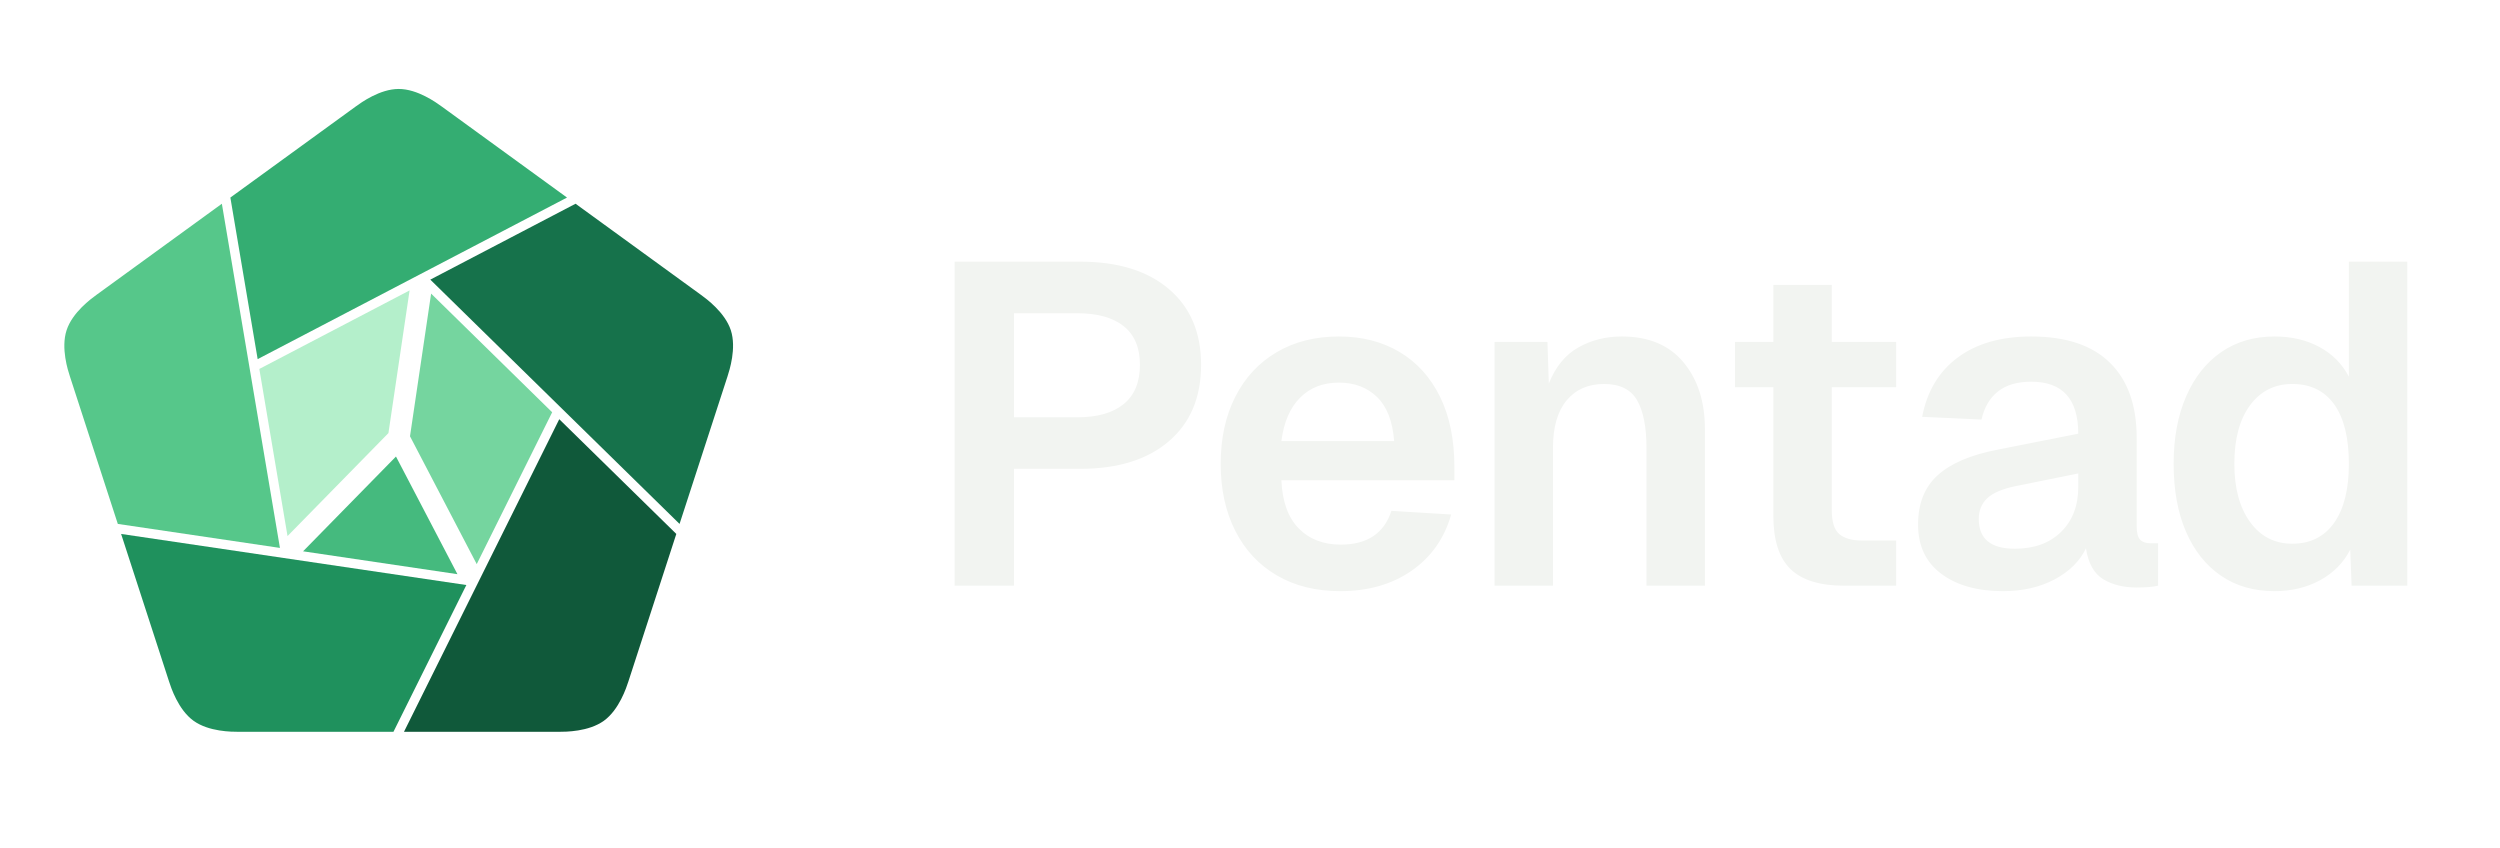
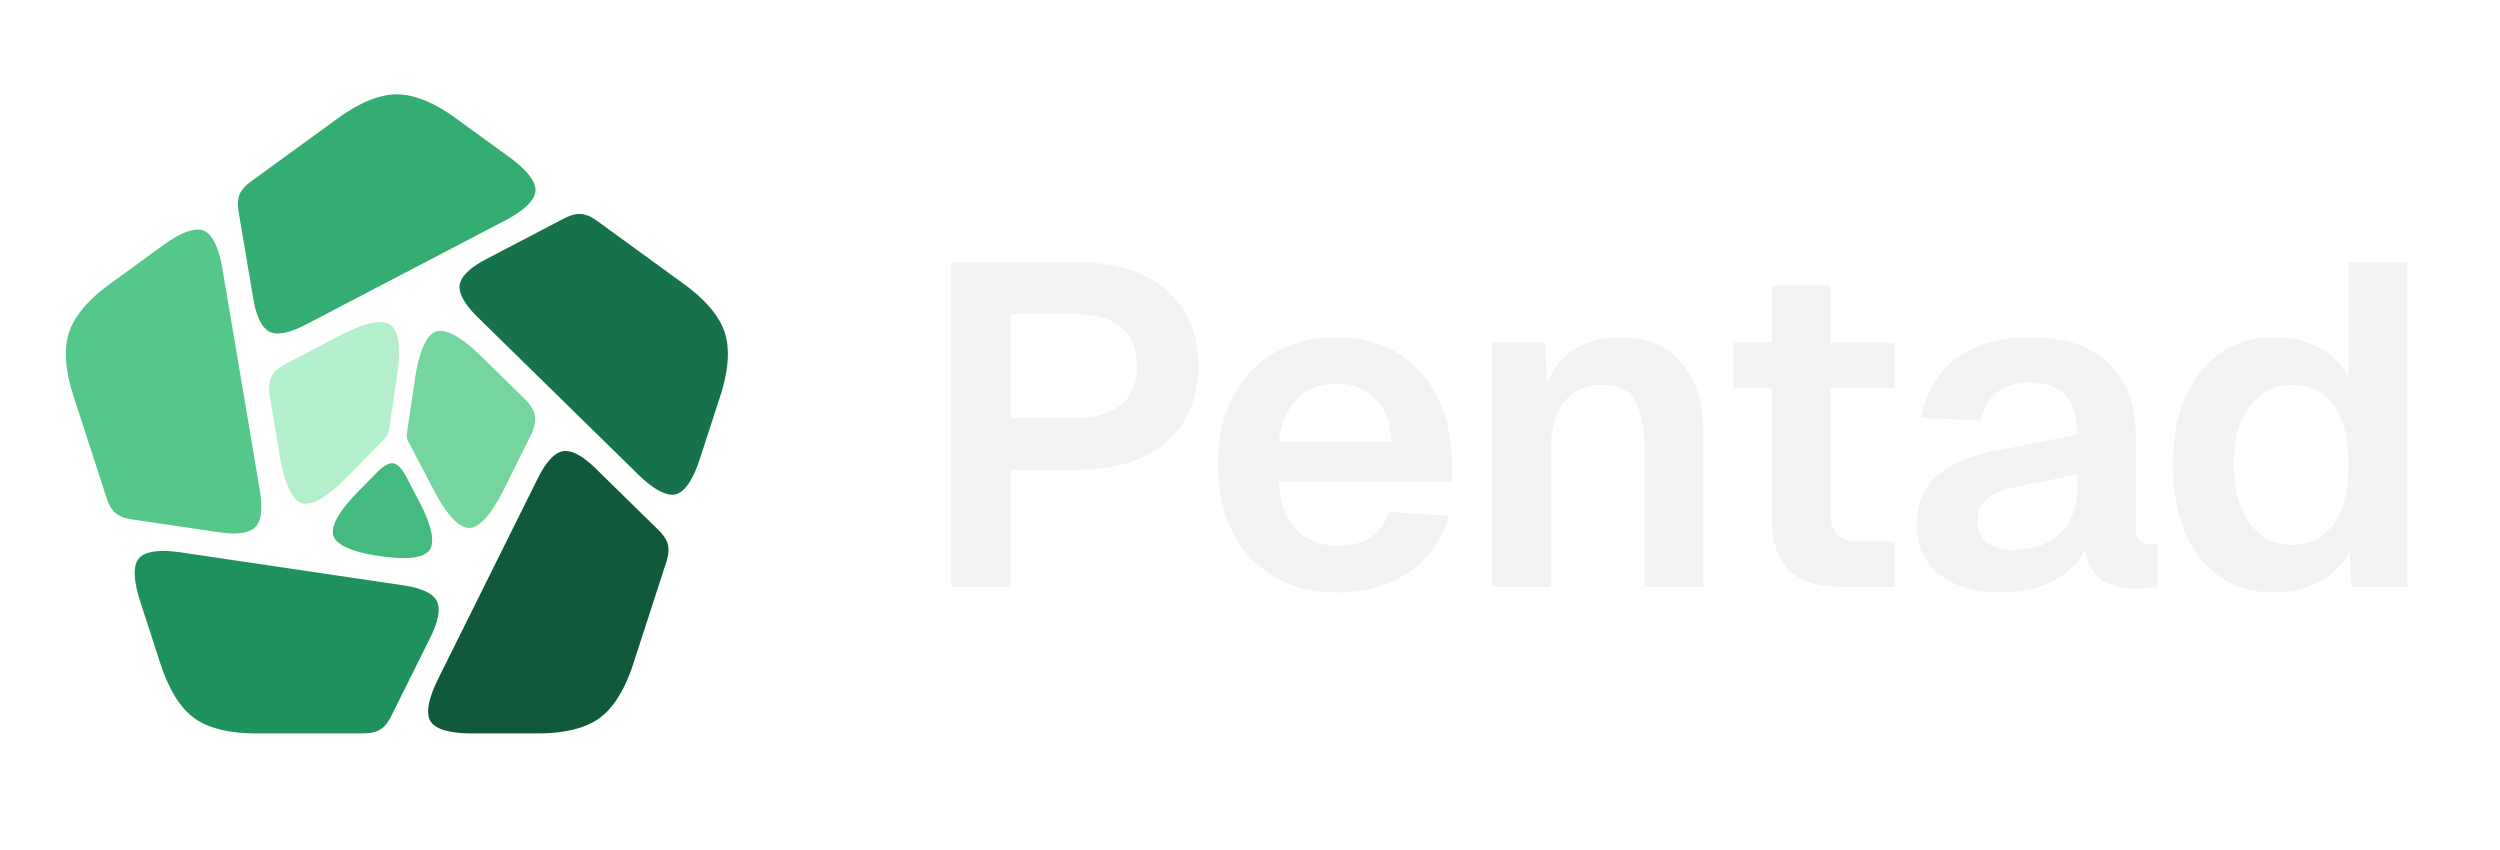
- <svg xmlns="http://www.w3.org/2000/svg" viewBox="0 0 493.78 167.36" width="493.78" height="167.36" role="img" aria-label="Pentad">
-   <path fill="#16724B" d="M113.68 40.24L138.45 58.24C139.47 58.98 143.19 61.69 144.35 65.23C145.5 68.78 144.07 73.16 143.69 74.35L134.22 103.48L84.99 55.23Z" />
-   <path fill="#10593A" d="M133.58 105.46L124.12 134.58C123.73 135.78 122.3 140.16 119.29 142.35C116.27 144.54 111.67 144.54 110.41 144.54L79.79 144.54L110.46 82.8Z" />
-   <path fill="#1F915D" d="M77.71 144.54L47.08 144.54C45.83 144.54 41.22 144.54 38.21 142.35C35.19 140.16 33.77 135.78 33.38 134.58L23.92 105.46L92.11 115.55Z" />
-   <path fill="#56C78A" d="M23.27 103.48L13.81 74.35C13.42 73.16 12 68.78 13.15 65.23C14.3 61.69 18.03 58.98 19.05 58.24L43.82 40.24L55.29 108.22Z" />
-   <path fill="#34AD72" d="M45.5 39.02L70.28 21.02C71.3 20.28 75.02 17.57 78.75 17.57C82.47 17.57 86.2 20.28 87.22 21.02L111.99 39.02L50.89 70.93Z" />
-   <path fill="#75D59F" d="M80.98 86.17L85.15 57.99L109.06 81.43L94.16 111.42Z" />
-   <path fill="#45BA7E" d="M78.21 90.17L90.35 113.41L59.86 108.89Z" />
-   <path fill="#B4EFCB" d="M76.72 85.54L56.79 105.88L51.22 72.87L80.9 57.36Z" />
-   <path fill="#F2F4F1" d="M188.55 115.68V51.68H213.34Q224.52 51.68 230.87 57.09Q237.23 62.5 237.23 72.05Q237.23 81.7 230.87 87.15Q224.52 92.6 213.34 92.6H200.27V115.68ZM200.27 82.42H212.8Q218.75 82.42 221.95 79.8Q225.15 77.19 225.15 72.05Q225.15 67 221.95 64.43Q218.75 61.87 212.8 61.87H200.27ZM264.72 116.76Q257.51 116.76 252.19 113.65Q246.87 110.54 243.99 104.86Q241.1 99.18 241.1 91.61Q241.1 84.04 243.99 78.36Q246.87 72.68 252.15 69.57Q257.42 66.46 264.45 66.46Q271.3 66.46 276.44 69.53Q281.58 72.59 284.42 78.36Q287.26 84.13 287.26 92.24V94.86H253.09Q253.36 101.17 256.52 104.37Q259.67 107.57 264.81 107.57Q272.65 107.57 274.82 100.9L286.62 101.62Q284.64 108.65 278.83 112.71Q273.01 116.76 264.72 116.76ZM253.09 87.11H275.36Q274.91 81.25 271.98 78.41Q269.05 75.57 264.45 75.57Q259.76 75.57 256.79 78.54Q253.81 81.52 253.09 87.11ZM295.19 115.68V67.54H305.64L305.91 75.75Q307.9 70.79 311.73 68.63Q315.56 66.46 320.34 66.46Q328.27 66.46 332.51 71.56Q336.74 76.65 336.74 84.76V115.68H325.2V88.46Q325.2 82.33 323.36 79.08Q321.51 75.84 316.82 75.84Q312.13 75.84 309.43 79.08Q306.73 82.33 306.73 88.46V115.68ZM364.24 115.68Q357.02 115.68 353.64 112.39Q350.26 109.1 350.26 101.89V76.47H342.69V67.54H350.26V56.28H361.8V67.54H374.51V76.47H361.8V100.81Q361.8 104.23 363.29 105.49Q364.78 106.76 367.75 106.76H374.51V115.68ZM395.6 116.76Q388.03 116.76 383.44 113.34Q378.84 109.91 378.84 103.6Q378.84 97.38 382.71 93.87Q386.59 90.35 394.52 88.82L410.48 85.66Q410.48 75.39 401.19 75.39Q397.05 75.39 394.61 77.33Q392.18 79.26 391.37 82.87L379.65 82.33Q381.09 74.76 386.68 70.61Q392.27 66.46 401.19 66.46Q411.47 66.46 416.74 71.65Q422.02 76.83 422.02 86.47V103.96Q422.02 105.85 422.69 106.58Q423.37 107.3 424.72 107.3H426.25V115.68Q424.72 116.04 422.02 116.04Q418.14 116.04 415.44 114.42Q412.73 112.8 412.01 108.38V108.29Q410.21 112.07 405.84 114.42Q401.46 116.76 395.6 116.76ZM397.95 108.38Q403.72 108.38 407.1 105.04Q410.48 101.71 410.48 96.21V93.51L398.04 96.03Q394.16 96.84 392.49 98.42Q390.83 100 390.83 102.52Q390.83 108.38 397.95 108.38ZM449.24 116.76Q443.11 116.76 438.65 113.7Q434.19 110.63 431.75 105Q429.32 99.36 429.32 91.61Q429.32 83.95 431.8 78.27Q434.28 72.59 438.74 69.53Q443.2 66.46 449.24 66.46Q454.29 66.46 458.12 68.54Q461.95 70.61 463.93 74.4V51.68H475.47V115.68H464.47L464.2 108.56Q462.22 112.43 458.25 114.6Q454.29 116.76 449.24 116.76ZM452.75 107.39Q458.07 107.39 461 103.29Q463.93 99.18 463.93 91.61Q463.93 83.95 461.05 79.89Q458.16 75.84 452.75 75.84Q447.53 75.84 444.42 80.03Q441.31 84.22 441.31 91.61Q441.31 98.82 444.42 103.11Q447.53 107.39 452.75 107.39Z" />
+ <svg xmlns="http://www.w3.org/2000/svg" viewBox="0 0 492.71 167.36" width="492.71" height="167.36" role="img" aria-label="Pentad">
+   <path fill="#16724B" d="M111.18 43.05C111.59 42.84 113.08 42.06 114.5 42.16C115.93 42.27 117.29 43.25 117.66 43.52L134.74 55.94C136.14 56.95 141.26 60.67 142.85 65.55C144.43 70.42 142.47 76.44 141.94 78.09L137.96 90.34C137.51 91.72 135.87 96.76 133.16 97.43C130.45 98.09 126.66 94.38 125.63 93.37L94.17 62.54C93.32 61.71 90.22 58.66 90.59 56.14C90.96 53.61 94.82 51.59 95.87 51.04Z" />
+   <path fill="#10593A" d="M129.77 104.46C130.1 104.78 131.3 105.95 131.64 107.34C131.98 108.73 131.46 110.33 131.32 110.76L124.8 130.85C124.26 132.49 122.3 138.51 118.16 141.53C114.01 144.54 107.68 144.54 105.95 144.54L93.07 144.54C91.62 144.54 86.32 144.54 84.85 142.16C83.38 139.79 85.74 135.04 86.38 133.74L105.98 94.3C106.51 93.24 108.44 89.34 110.96 88.92C113.48 88.49 116.59 91.54 117.44 92.37Z" />
+   <path fill="#1F915D" d="M77.11 141.12C76.91 141.53 76.16 143.03 74.95 143.78C73.73 144.54 72.05 144.54 71.59 144.54L50.48 144.54C48.75 144.54 42.42 144.54 38.27 141.53C34.13 138.51 32.17 132.49 31.63 130.85L27.65 118.59C27.21 117.22 25.57 112.17 27.37 110.04C29.17 107.91 34.42 108.68 35.85 108.9L79.42 115.35C80.59 115.52 84.9 116.16 86.08 118.42C87.26 120.69 85.33 124.59 84.8 125.65Z" />
+   <path fill="#56C78A" d="M25.98 102.36C25.52 102.3 23.86 102.05 22.77 101.13C21.68 100.2 21.16 98.61 21.02 98.17L14.49 78.09C13.96 76.44 12 70.42 13.58 65.55C15.17 60.67 20.29 56.95 21.69 55.94L32.11 48.36C33.28 47.51 37.57 44.4 40.16 45.45C42.74 46.51 43.63 51.74 43.87 53.16L51.2 96.59C51.39 97.76 52.12 102.05 50.33 103.88C48.54 105.7 44.24 105.07 43.06 104.89Z" />
+   <path fill="#34AD72" d="M47.03 41.75C46.95 41.3 46.67 39.64 47.21 38.32C47.76 37 49.11 36.01 49.49 35.74L66.57 23.33C67.97 22.31 73.09 18.59 78.21 18.59C83.34 18.59 88.46 22.31 89.86 23.33L100.28 30.9C101.45 31.75 105.74 34.87 105.54 37.65C105.33 40.44 100.63 42.9 99.35 43.56L60.31 63.95C59.26 64.5 55.4 66.52 53.12 65.38C50.83 64.24 50.1 59.95 49.9 58.78Z" />
+   <path fill="#75D59F" d="M80.51 87.08C80.46 86.97 80.27 86.6 80.2 86.21C80.13 85.82 80.19 85.41 80.21 85.29L81.76 74.84C82.03 73.01 83.02 66.31 85.94 65.33C88.85 64.35 93.69 69.09 95.01 70.39L103.34 78.55C103.73 78.94 105.17 80.35 105.44 81.95C105.71 83.56 104.82 85.37 104.57 85.86L99.38 96.3C98.56 97.96 95.54 104.02 92.47 104.05C89.4 104.08 86.26 98.08 85.41 96.44Z" />
+   <path fill="#45BA7E" d="M74.31 93.09C74.72 92.67 76.25 91.12 77.51 91.3C78.77 91.49 79.78 93.42 80.06 93.94L82.55 98.72C83.37 100.28 86.36 106.02 84.66 108.41C82.96 110.8 76.56 109.85 74.82 109.59L74.79 109.59C73.04 109.33 66.65 108.38 65.71 105.6C64.78 102.82 69.3 98.2 70.54 96.94Z" />
+   <path fill="#B4EFCB" d="M76.67 84.77C76.65 84.88 76.59 85.3 76.41 85.65C76.23 86.01 75.94 86.31 75.86 86.39L68.46 93.94C67.17 95.25 62.43 100.09 59.5 99.17C56.56 98.25 55.44 91.57 55.13 89.75L53.19 78.25C53.1 77.71 52.76 75.72 53.49 74.26C54.21 72.8 56 71.87 56.49 71.61L66.82 66.21C68.46 65.36 74.47 62.22 76.97 64.01C79.48 65.79 78.48 72.49 78.21 74.31Z" />
+   <path fill="#F2F4F1" d="M187.48 115.68V51.68H212.27Q223.45 51.68 229.8 57.09Q236.16 62.5 236.16 72.05Q236.16 81.7 229.8 87.15Q223.45 92.6 212.27 92.6H199.2V115.68ZM199.2 82.42H211.73Q217.68 82.42 220.88 79.8Q224.08 77.19 224.08 72.05Q224.08 67 220.88 64.43Q217.68 61.87 211.73 61.87H199.2ZM263.65 116.76Q256.44 116.76 251.12 113.65Q245.8 110.54 242.92 104.86Q240.03 99.18 240.03 91.61Q240.03 84.04 242.92 78.36Q245.8 72.68 251.08 69.57Q256.35 66.46 263.38 66.46Q270.23 66.46 275.37 69.53Q280.51 72.59 283.35 78.36Q286.19 84.13 286.19 92.24V94.86H252.02Q252.29 101.17 255.45 104.37Q258.6 107.57 263.74 107.57Q271.58 107.57 273.75 100.9L285.55 101.62Q283.57 108.65 277.76 112.71Q271.94 116.76 263.65 116.76ZM252.02 87.11H274.29Q273.84 81.25 270.91 78.41Q267.98 75.57 263.38 75.57Q258.69 75.57 255.72 78.54Q252.74 81.52 252.02 87.11ZM294.12 115.68V67.54H304.57L304.84 75.75Q306.83 70.79 310.66 68.63Q314.49 66.46 319.27 66.46Q327.2 66.46 331.44 71.56Q335.67 76.65 335.67 84.76V115.68H324.13V88.46Q324.13 82.33 322.29 79.08Q320.44 75.84 315.75 75.84Q311.06 75.84 308.36 79.08Q305.66 82.33 305.66 88.46V115.68ZM363.17 115.68Q355.95 115.68 352.57 112.39Q349.19 109.1 349.19 101.89V76.47H341.62V67.54H349.19V56.28H360.73V67.54H373.44V76.47H360.73V100.81Q360.73 104.23 362.22 105.49Q363.71 106.76 366.68 106.76H373.44V115.68ZM394.53 116.76Q386.96 116.76 382.37 113.34Q377.77 109.91 377.77 103.6Q377.77 97.38 381.64 93.87Q385.52 90.35 393.45 88.82L409.41 85.66Q409.41 75.39 400.12 75.39Q395.98 75.39 393.54 77.33Q391.11 79.26 390.3 82.87L378.58 82.33Q380.02 74.76 385.61 70.61Q391.2 66.46 400.12 66.46Q410.4 66.46 415.67 71.65Q420.95 76.83 420.95 86.47V103.96Q420.95 105.85 421.62 106.58Q422.3 107.3 423.65 107.3H425.18V115.68Q423.65 116.04 420.95 116.04Q417.07 116.04 414.37 114.42Q411.66 112.8 410.94 108.38V108.29Q409.14 112.07 404.77 114.42Q400.39 116.76 394.53 116.76ZM396.88 108.38Q402.65 108.38 406.03 105.04Q409.41 101.71 409.41 96.21V93.51L396.97 96.03Q393.09 96.84 391.42 98.42Q389.76 100 389.76 102.52Q389.76 108.38 396.88 108.38ZM448.17 116.76Q442.04 116.76 437.58 113.7Q433.12 110.63 430.68 105Q428.25 99.36 428.25 91.61Q428.25 83.95 430.73 78.27Q433.21 72.59 437.67 69.53Q442.13 66.46 448.17 66.46Q453.22 66.46 457.05 68.54Q460.88 70.61 462.86 74.4V51.68H474.4V115.68H463.4L463.13 108.56Q461.15 112.43 457.18 114.6Q453.22 116.76 448.17 116.76ZM451.68 107.39Q457 107.39 459.93 103.29Q462.86 99.18 462.86 91.61Q462.86 83.95 459.98 79.89Q457.09 75.84 451.68 75.84Q446.46 75.84 443.35 80.03Q440.24 84.22 440.24 91.61Q440.24 98.82 443.35 103.11Q446.46 107.39 451.68 107.39Z" />
</svg>
